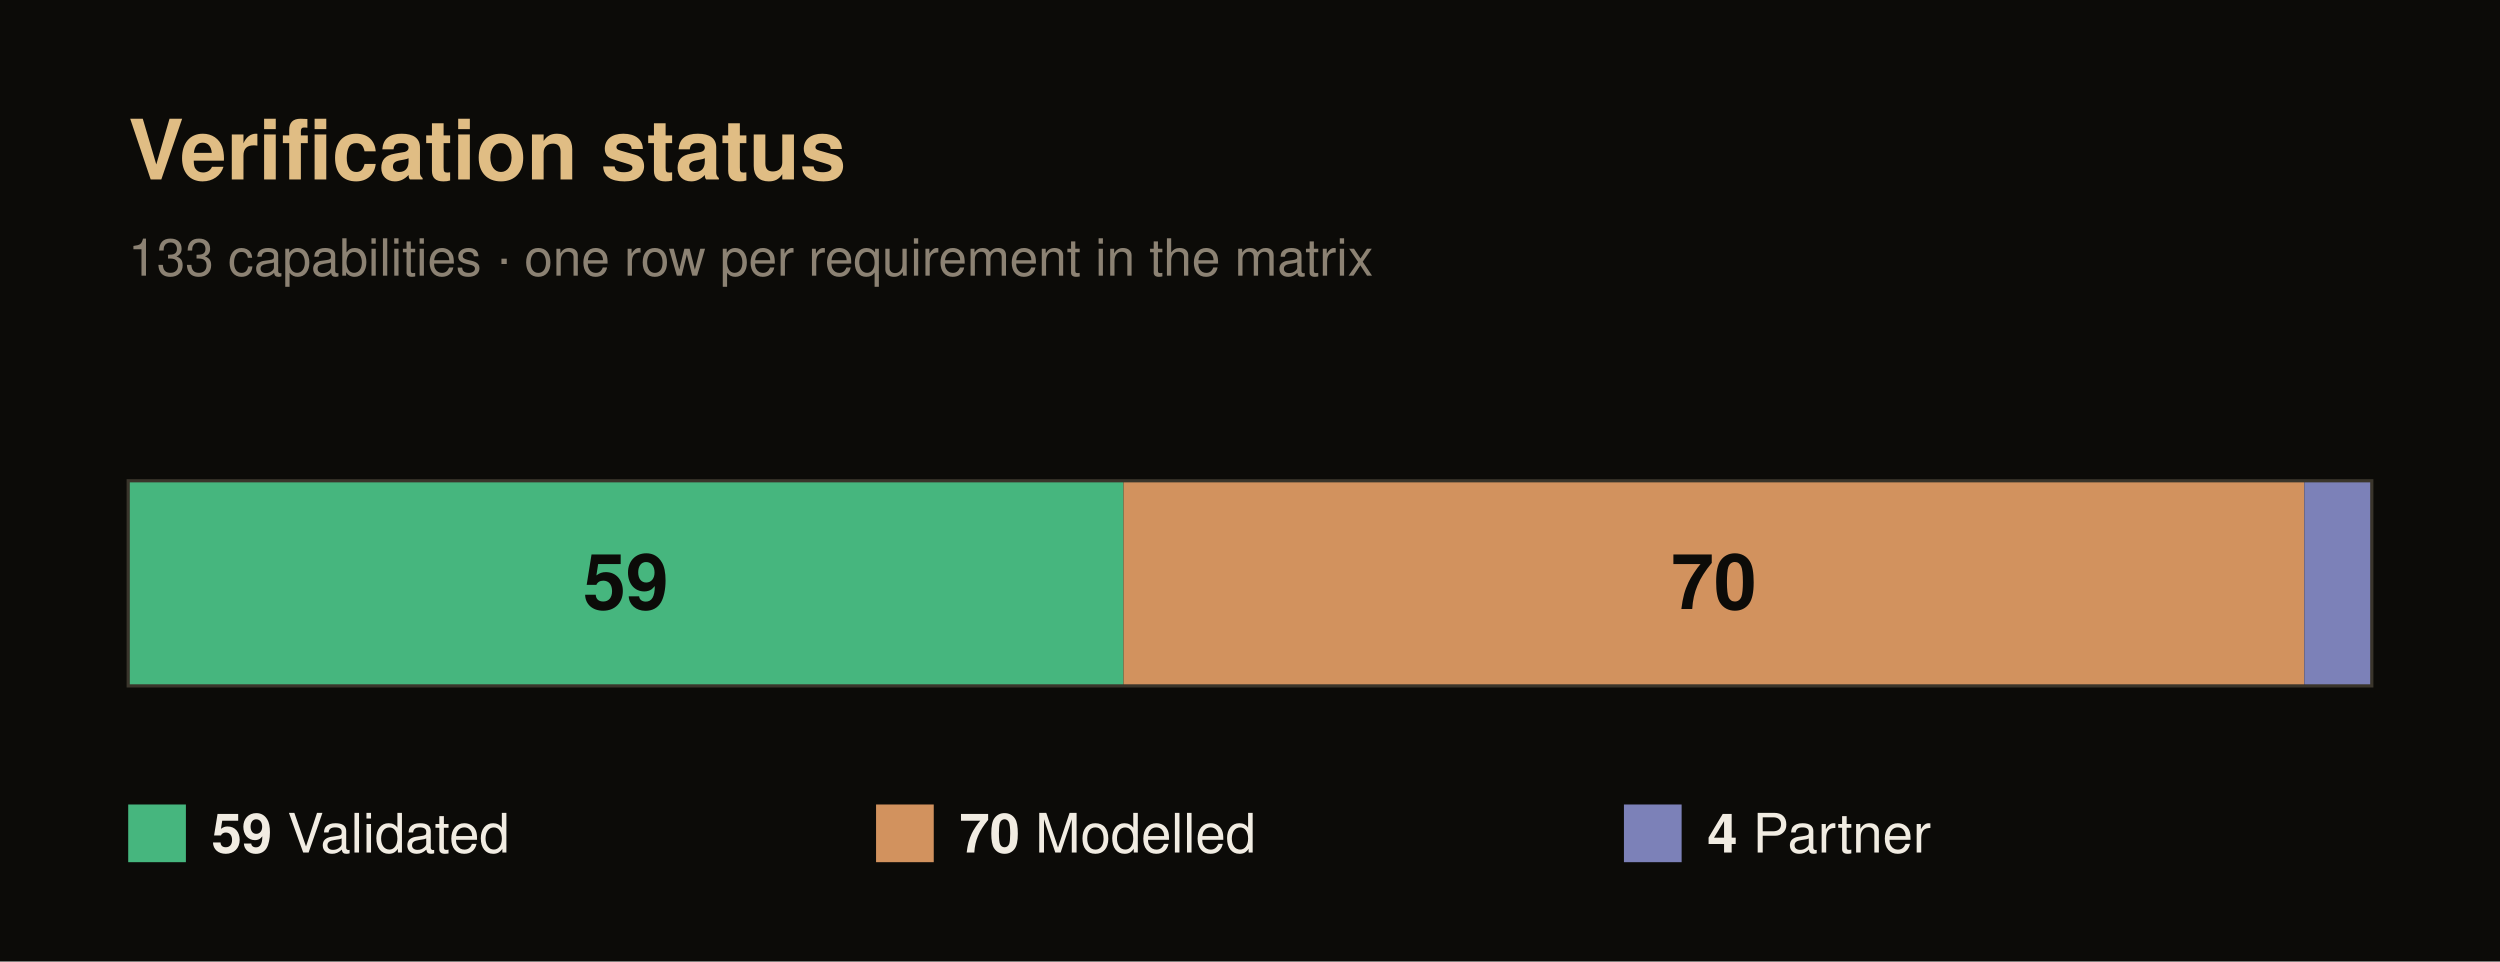
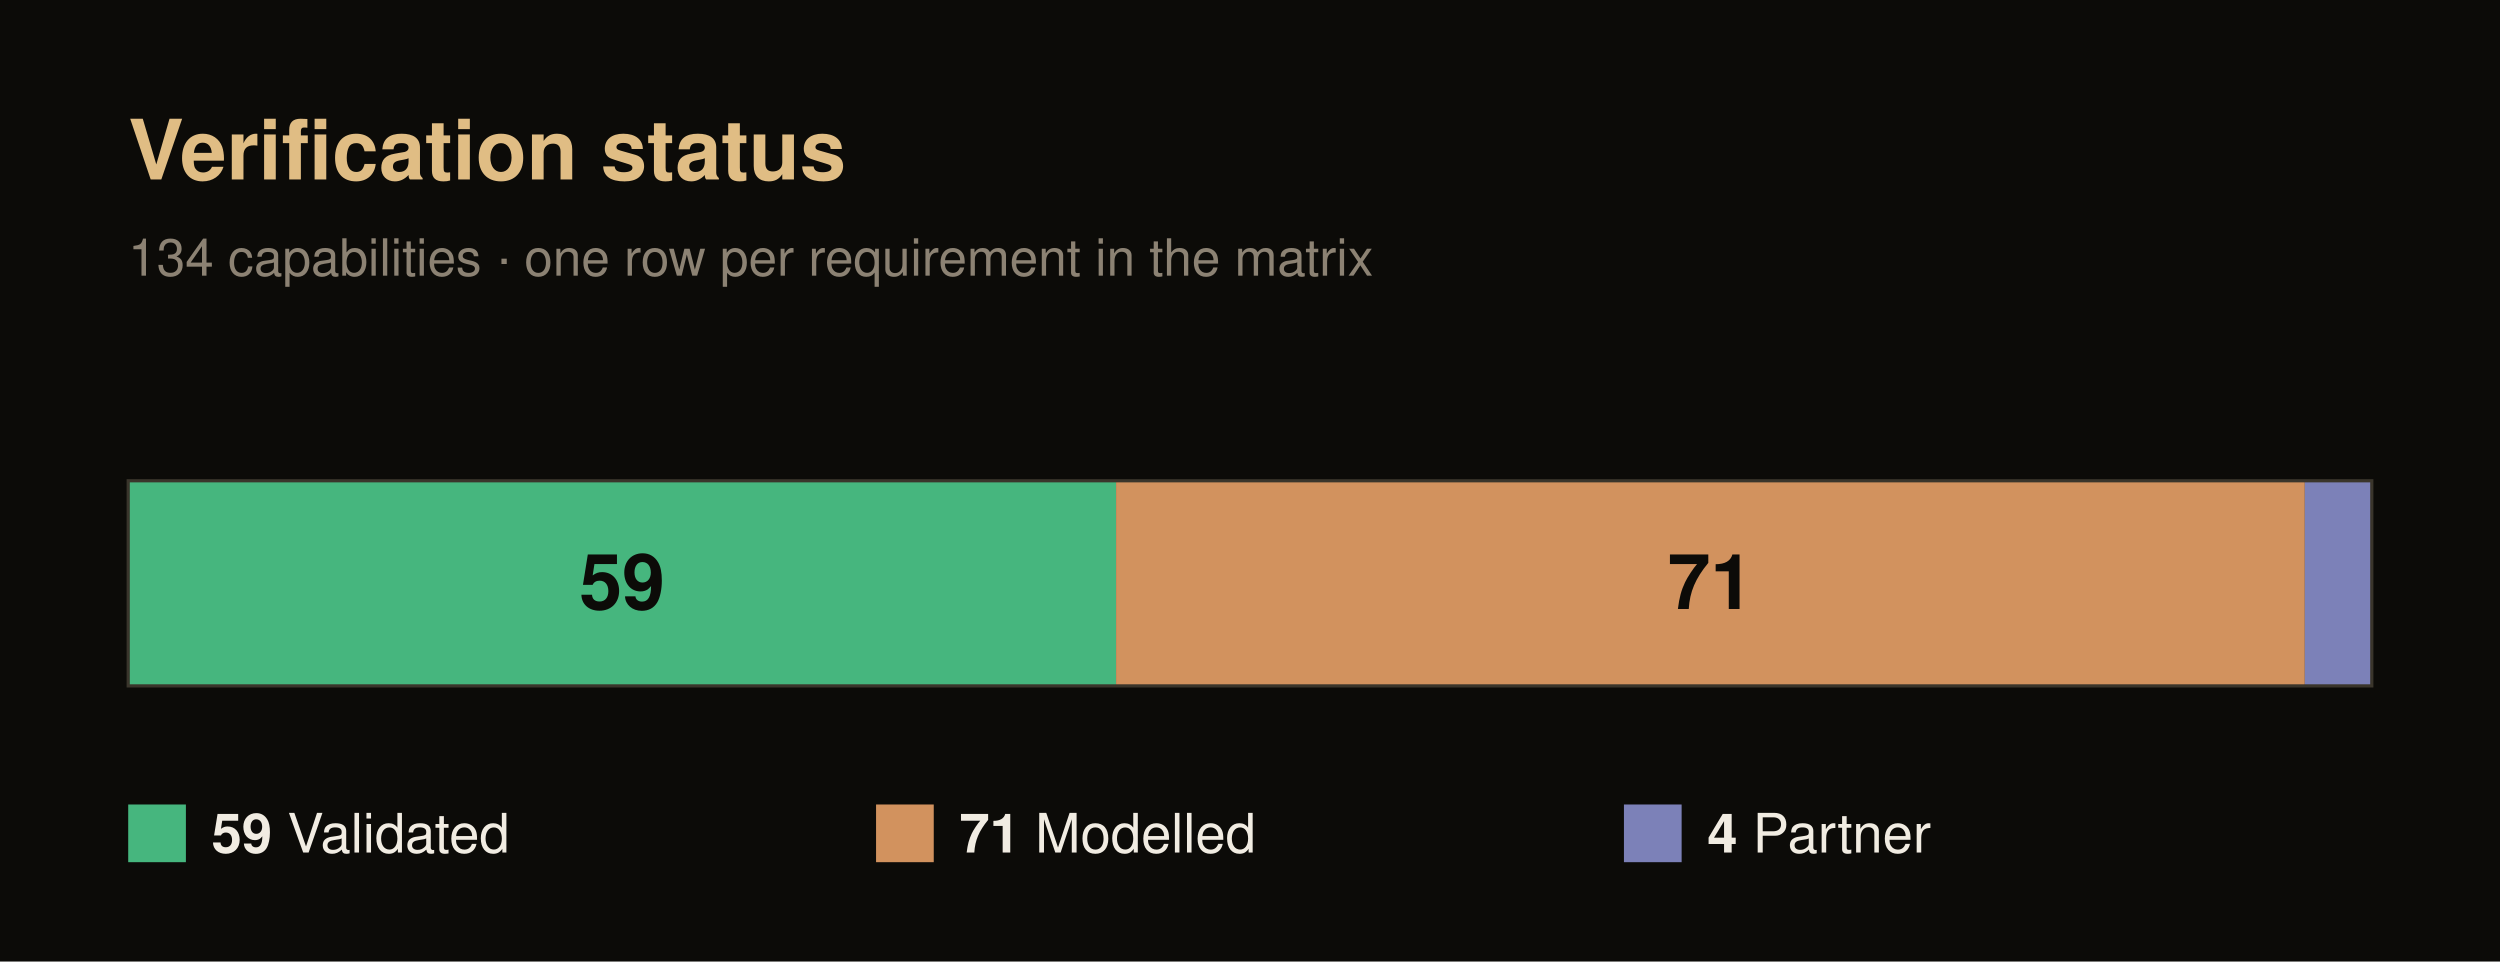
<svg xmlns="http://www.w3.org/2000/svg" width="780" height="300" viewBox="0 0 780 300" font-family="Helvetica, Arial, sans-serif">
  <rect x="0" y="0" width="780" height="300" fill="#0c0b08" />
  <text x="40" y="56" font-size="26" font-weight="700" fill="#e0bd84">Verification status</text>
-   <text x="40" y="86" font-size="16" fill="#8c8273">133 capabilities · one row per requirement in the matrix</text>
-   <rect x="40" y="150" width="310.53" height="64" fill="#46b67e" />
-   <text x="195.26" y="190" font-size="24" font-weight="700" fill="#0c0b08" text-anchor="middle">59</text>
-   <rect x="350.53" y="150" width="368.42" height="64" fill="#d2925e" />
-   <text x="534.74" y="190" font-size="24" font-weight="700" fill="#0c0b08" text-anchor="middle">70</text>
-   <rect x="718.95" y="150" width="21.05" height="64" fill="#7c81b8" />
+   <text x="40" y="86" font-size="16" fill="#8c8273">134 capabilities · one row per requirement in the matrix</text>
+   <rect x="40" y="150" width="308.21" height="64" fill="#46b67e" />
+   <text x="194.1" y="190" font-size="24" font-weight="700" fill="#0c0b08" text-anchor="middle">59</text>
+   <rect x="348.21" y="150" width="370.9" height="64" fill="#d2925e" />
+   <text x="533.66" y="190" font-size="24" font-weight="700" fill="#0c0b08" text-anchor="middle">71</text>
+   <rect x="719.1" y="150" width="20.9" height="64" fill="#7c81b8" />
  <rect x="40" y="150" width="700" height="64" fill="none" stroke="#3a352b" stroke-width="1" />
  <rect x="40" y="251" width="18" height="18" fill="#46b67e" />
  <text x="66" y="266" font-size="17" fill="#f1ece2">
    <tspan font-weight="700">59</tspan> Validated</text>
  <rect x="273.33" y="251" width="18" height="18" fill="#d2925e" />
  <text x="299.33" y="266" font-size="17" fill="#f1ece2">
-     <tspan font-weight="700">70</tspan> Modelled</text>
+     <tspan font-weight="700">71</tspan> Modelled</text>
  <rect x="506.67" y="251" width="18" height="18" fill="#7c81b8" />
  <text x="532.67" y="266" font-size="17" fill="#f1ece2">
    <tspan font-weight="700">4</tspan> Partner</text>
</svg>
